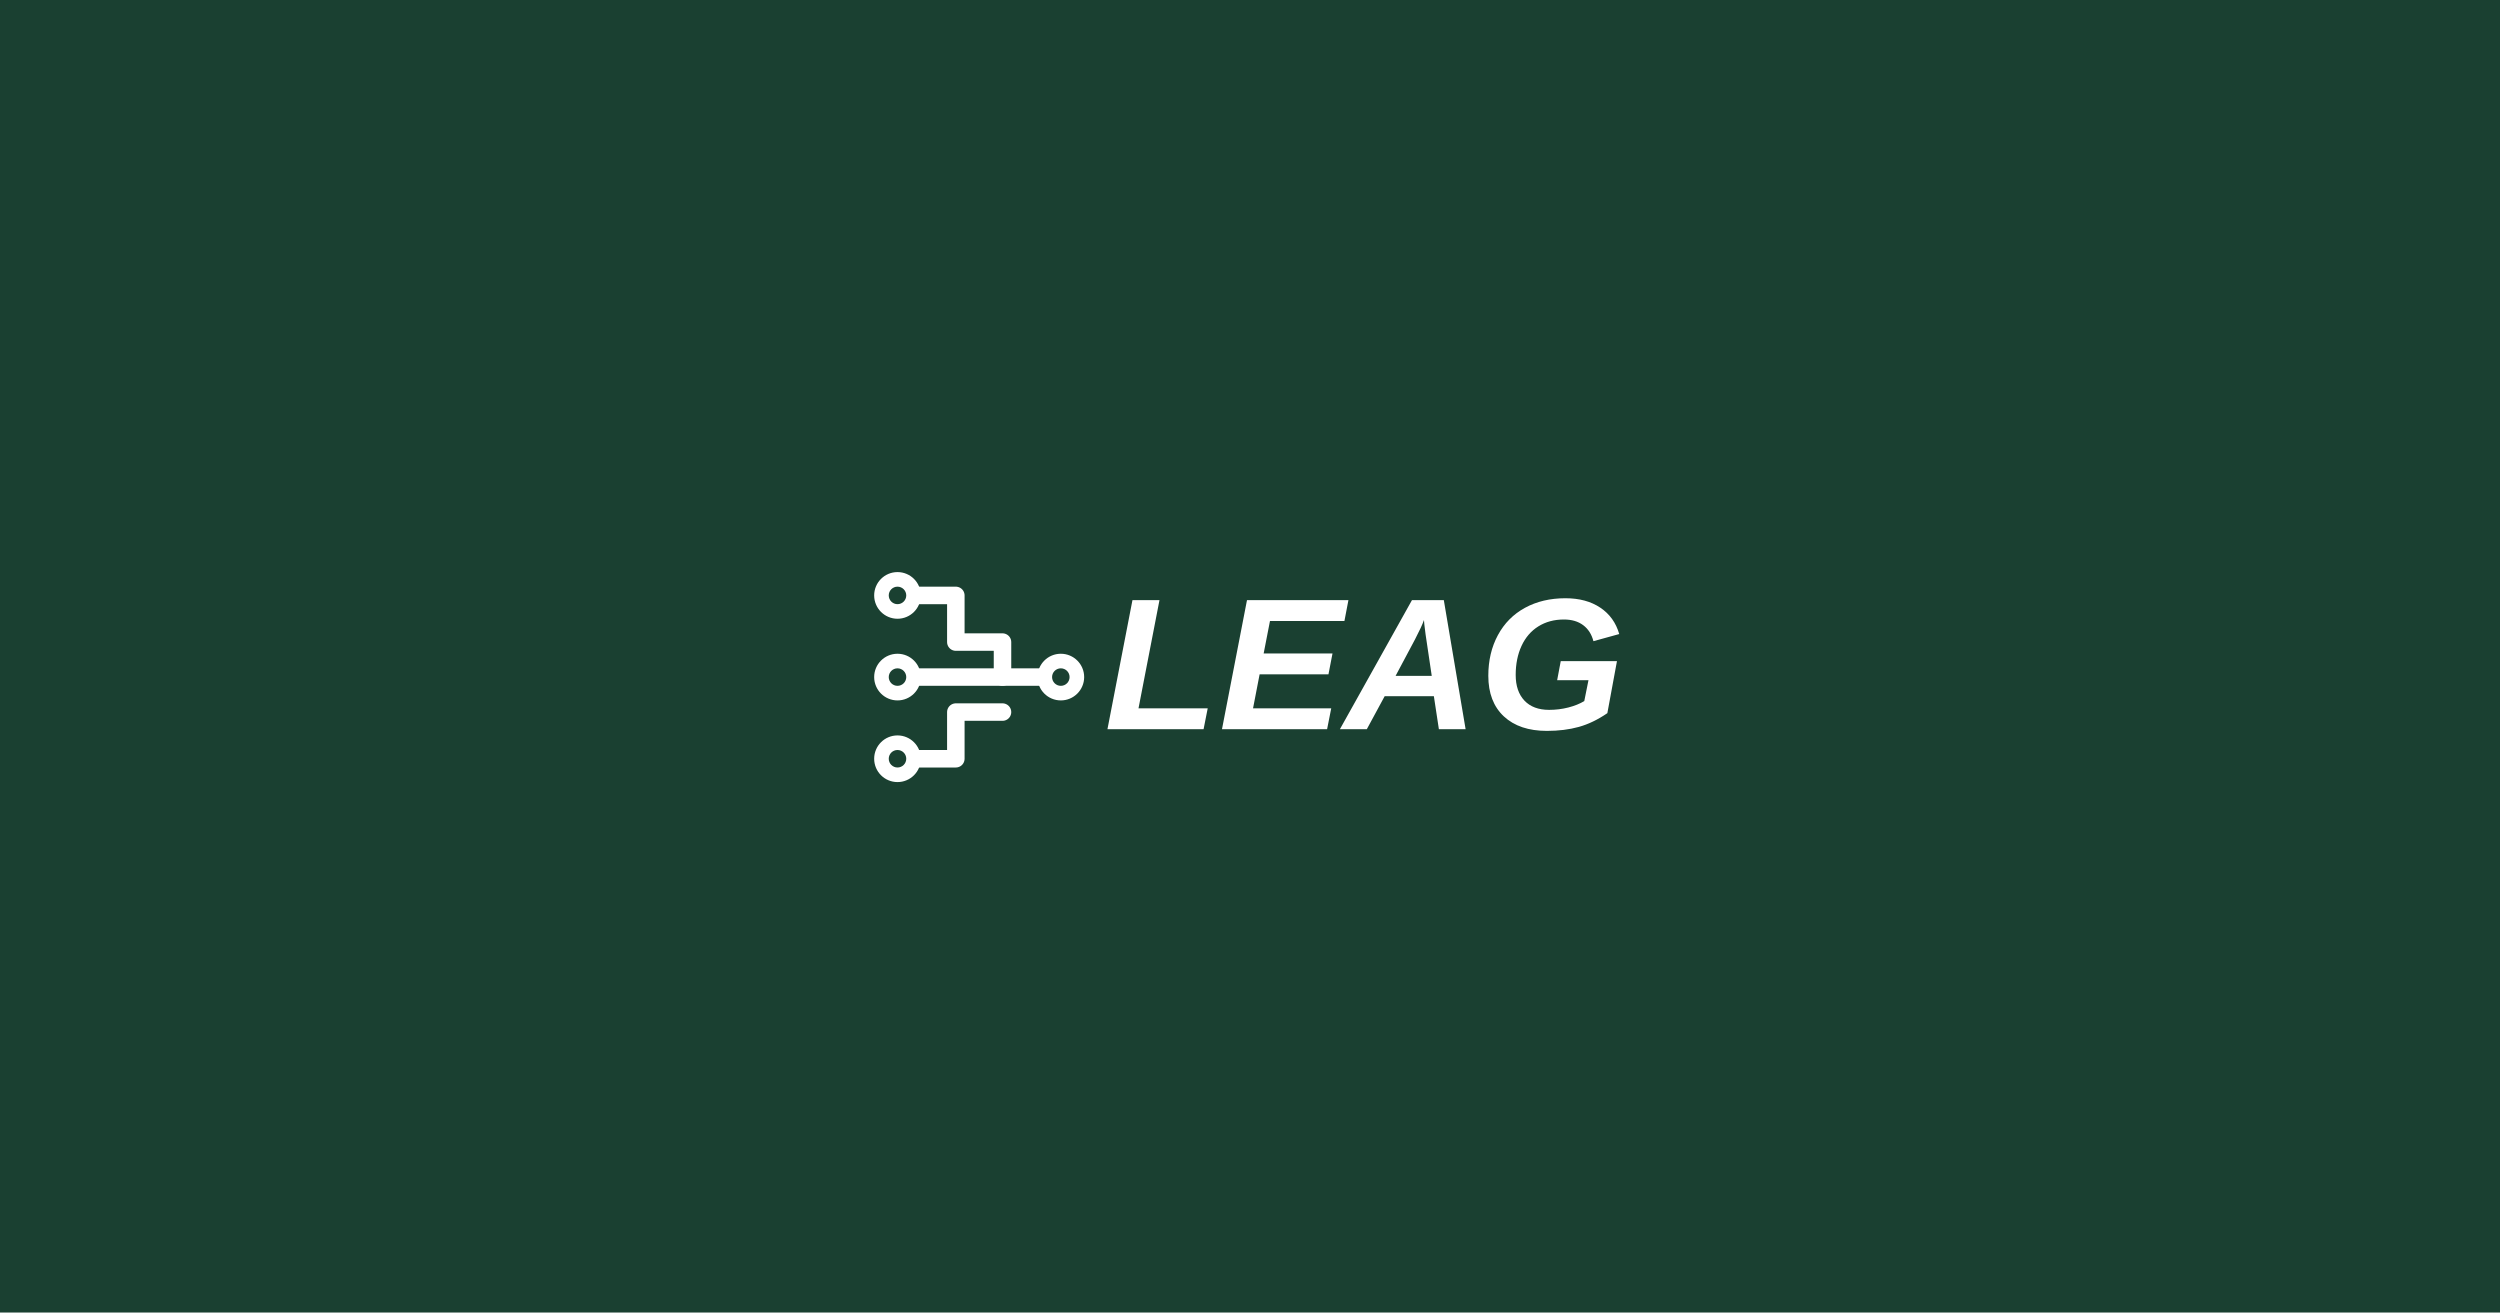
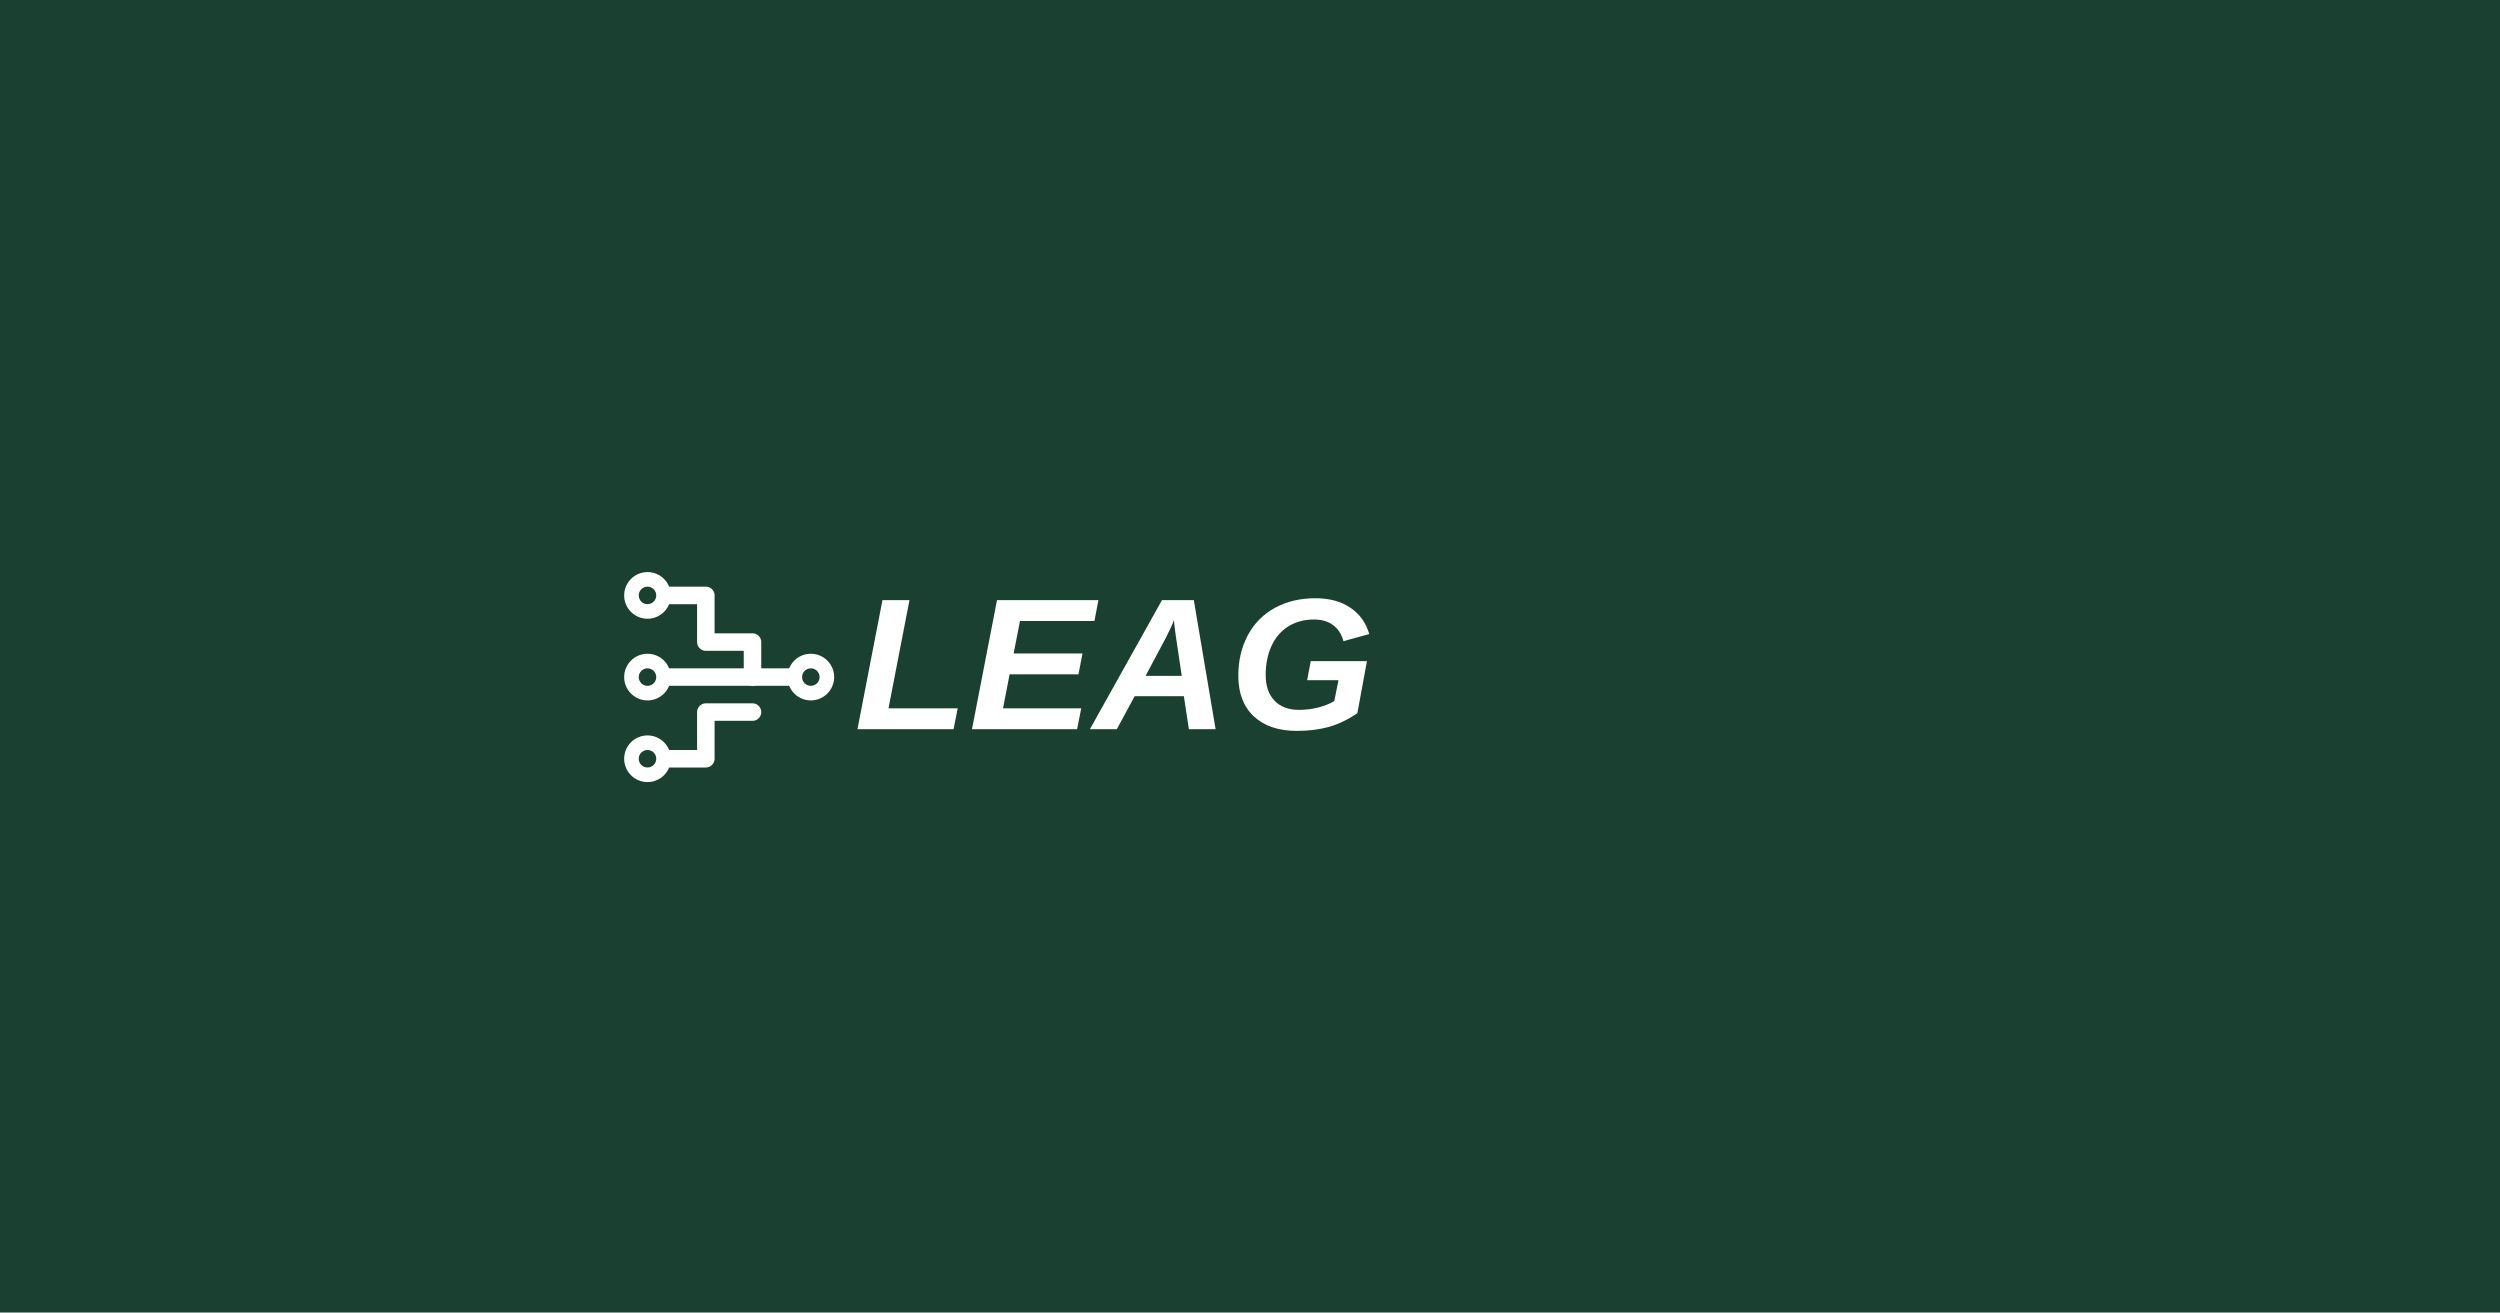
<svg xmlns="http://www.w3.org/2000/svg" width="1200" height="630" viewBox="0 0 1200 630">
  <rect width="1200" height="630" fill="#1a4031" />
-   <g transform="translate(600, 315)">
-     <g transform="translate(-200, -60) scale(1.4)">
+   <g transform="translate(420, 315)">
+     <g transform="translate(-140, -60) scale(1.4)">
      <path d="M28 22 H 42 V 38 H 58 V 50 H 72" stroke="white" stroke-width="6" stroke-linecap="round" stroke-linejoin="round" fill="none" />
      <path d="M28 50 H 58" stroke="white" stroke-width="6" stroke-linecap="round" stroke-linejoin="round" fill="none" />
      <path d="M28 78 H 42 V 62 H 58" stroke="white" stroke-width="6" stroke-linecap="round" stroke-linejoin="round" fill="none" />
      <circle cx="22" cy="22" r="8" fill="white" />
      <circle cx="22" cy="50" r="8" fill="white" />
      <circle cx="22" cy="78" r="8" fill="white" />
      <circle cx="78" cy="50" r="8" fill="white" />
      <circle cx="22" cy="22" r="3" fill="#1a4031" />
      <circle cx="22" cy="50" r="3" fill="#1a4031" />
      <circle cx="22" cy="78" r="3" fill="#1a4031" />
      <circle cx="78" cy="50" r="3" fill="#1a4031" />
    </g>
-     <text x="-70" y="35" font-family="Arial, sans-serif" font-size="90" font-weight="bold" font-style="italic" fill="white">LEAG</text>
+     <text x="-10" y="35" font-family="Arial, sans-serif" font-size="90" font-weight="bold" font-style="italic" fill="white">LEAG</text>
  </g>
</svg>
